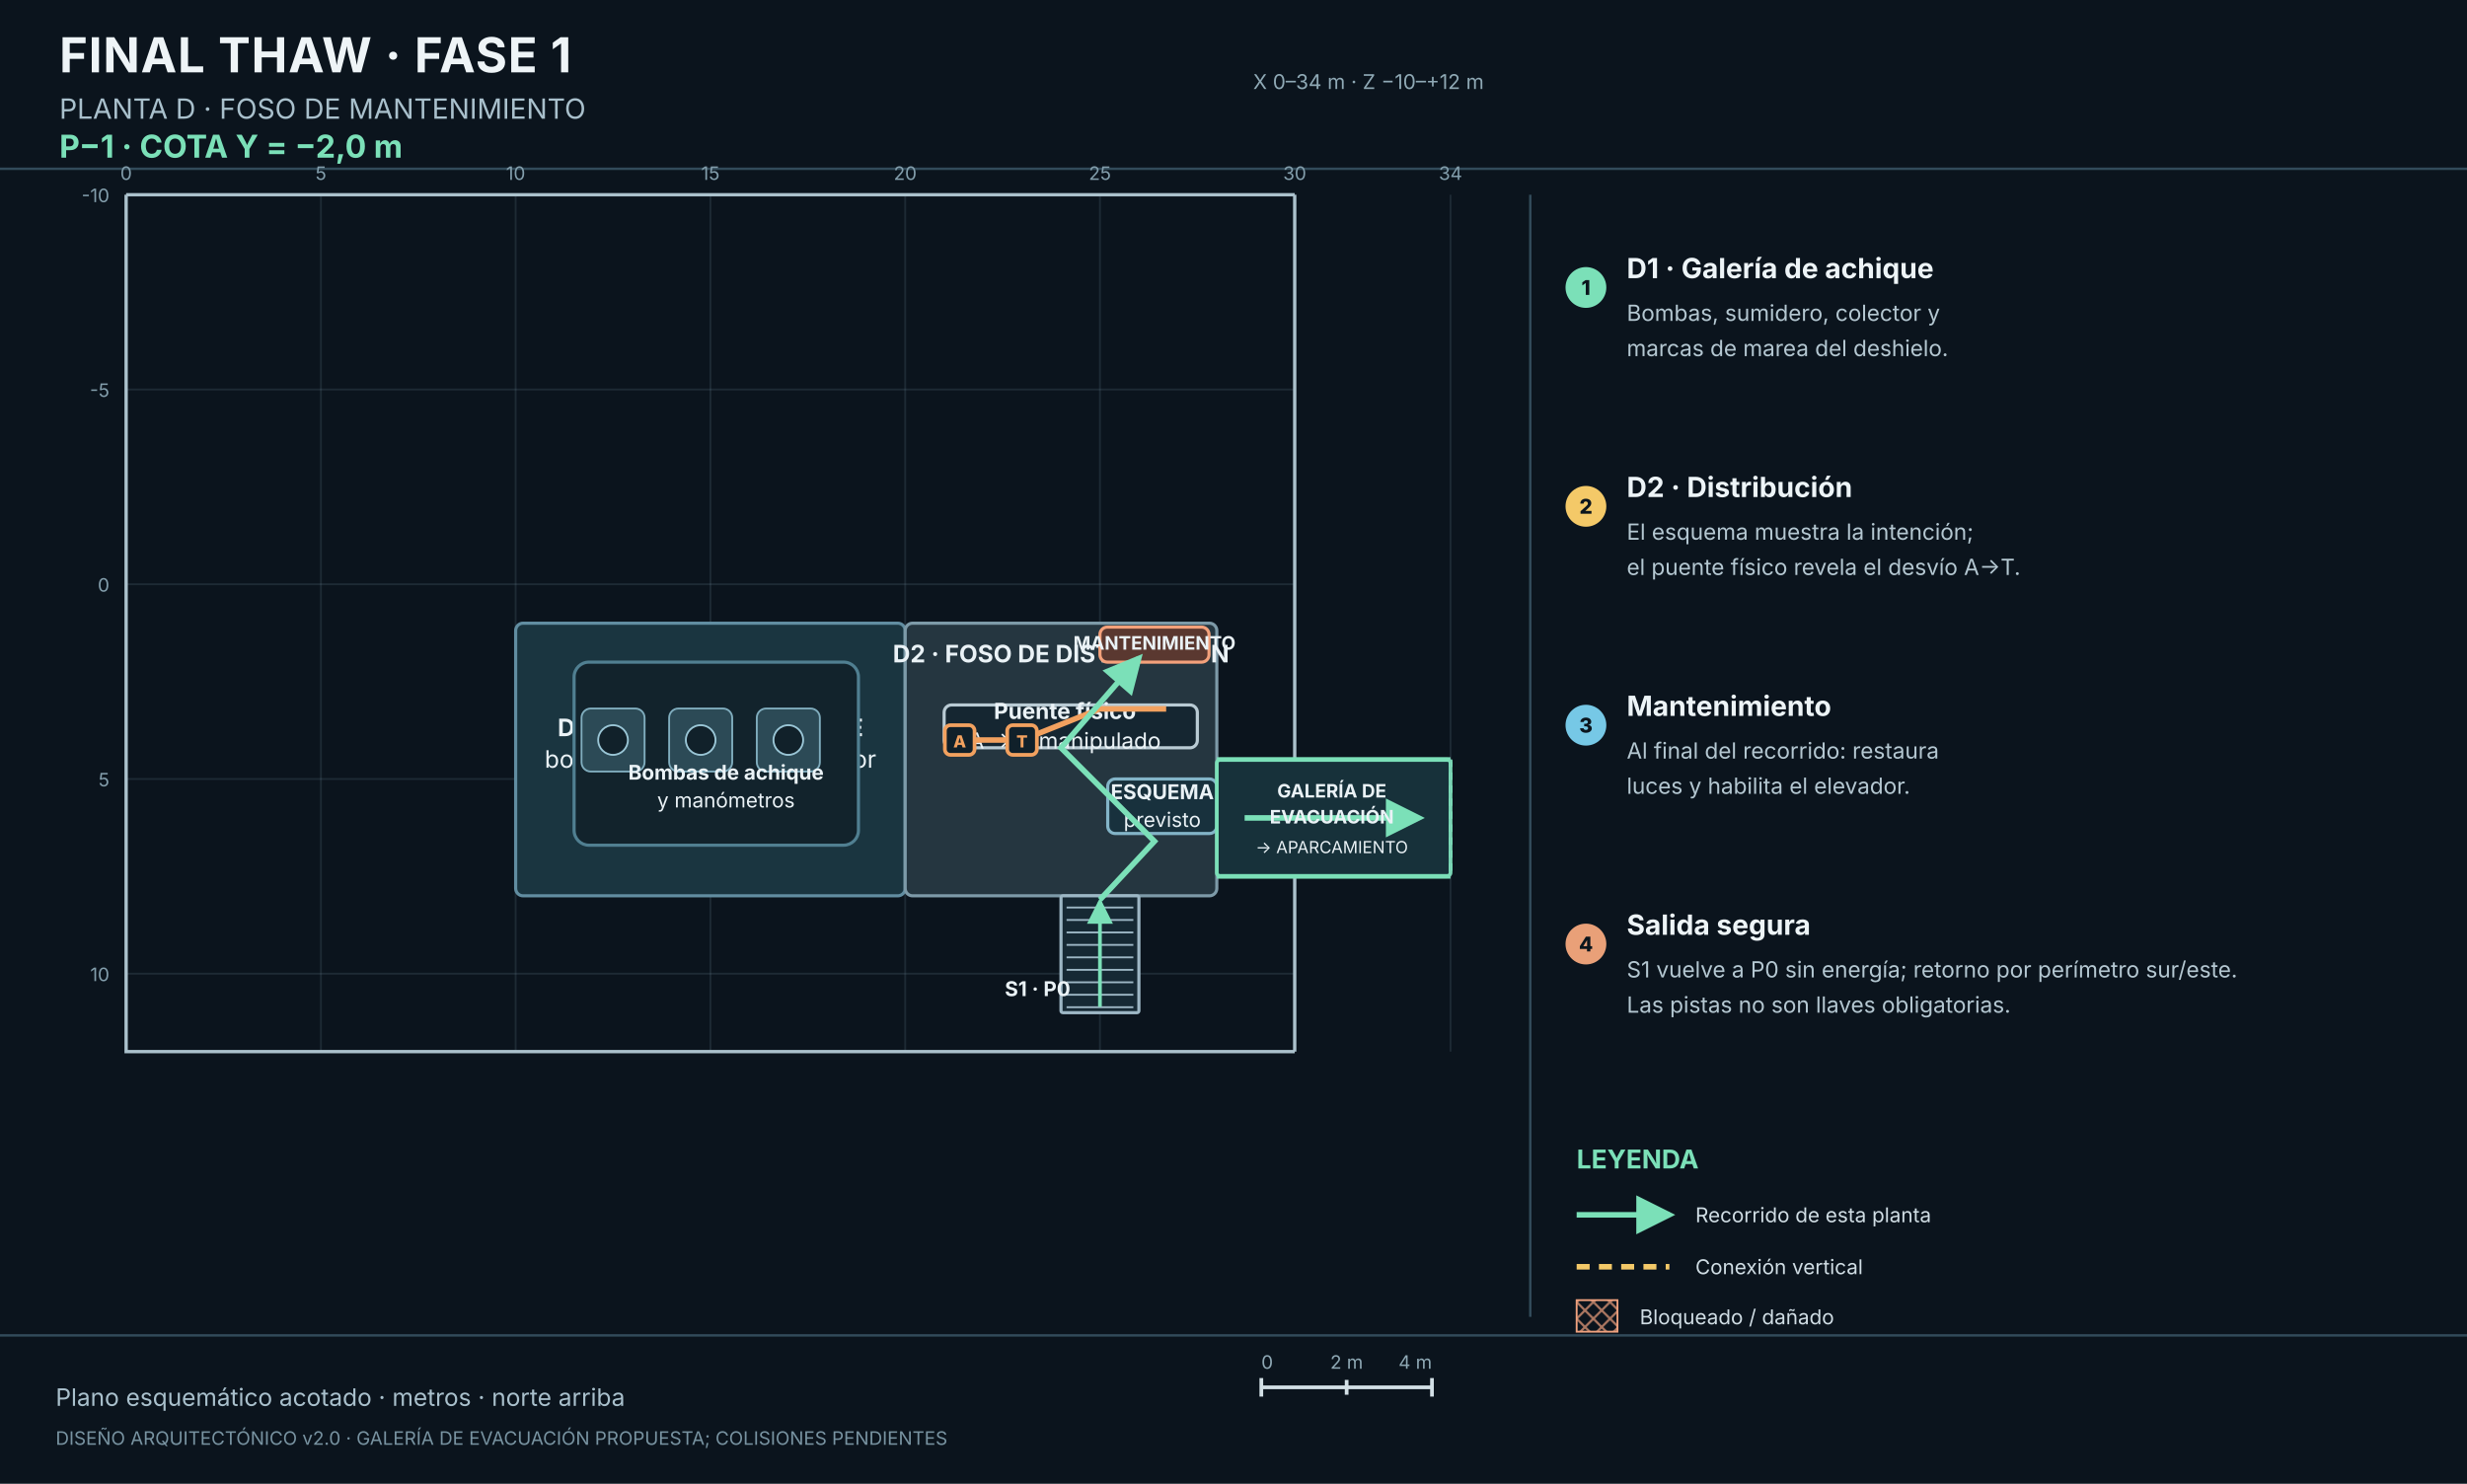
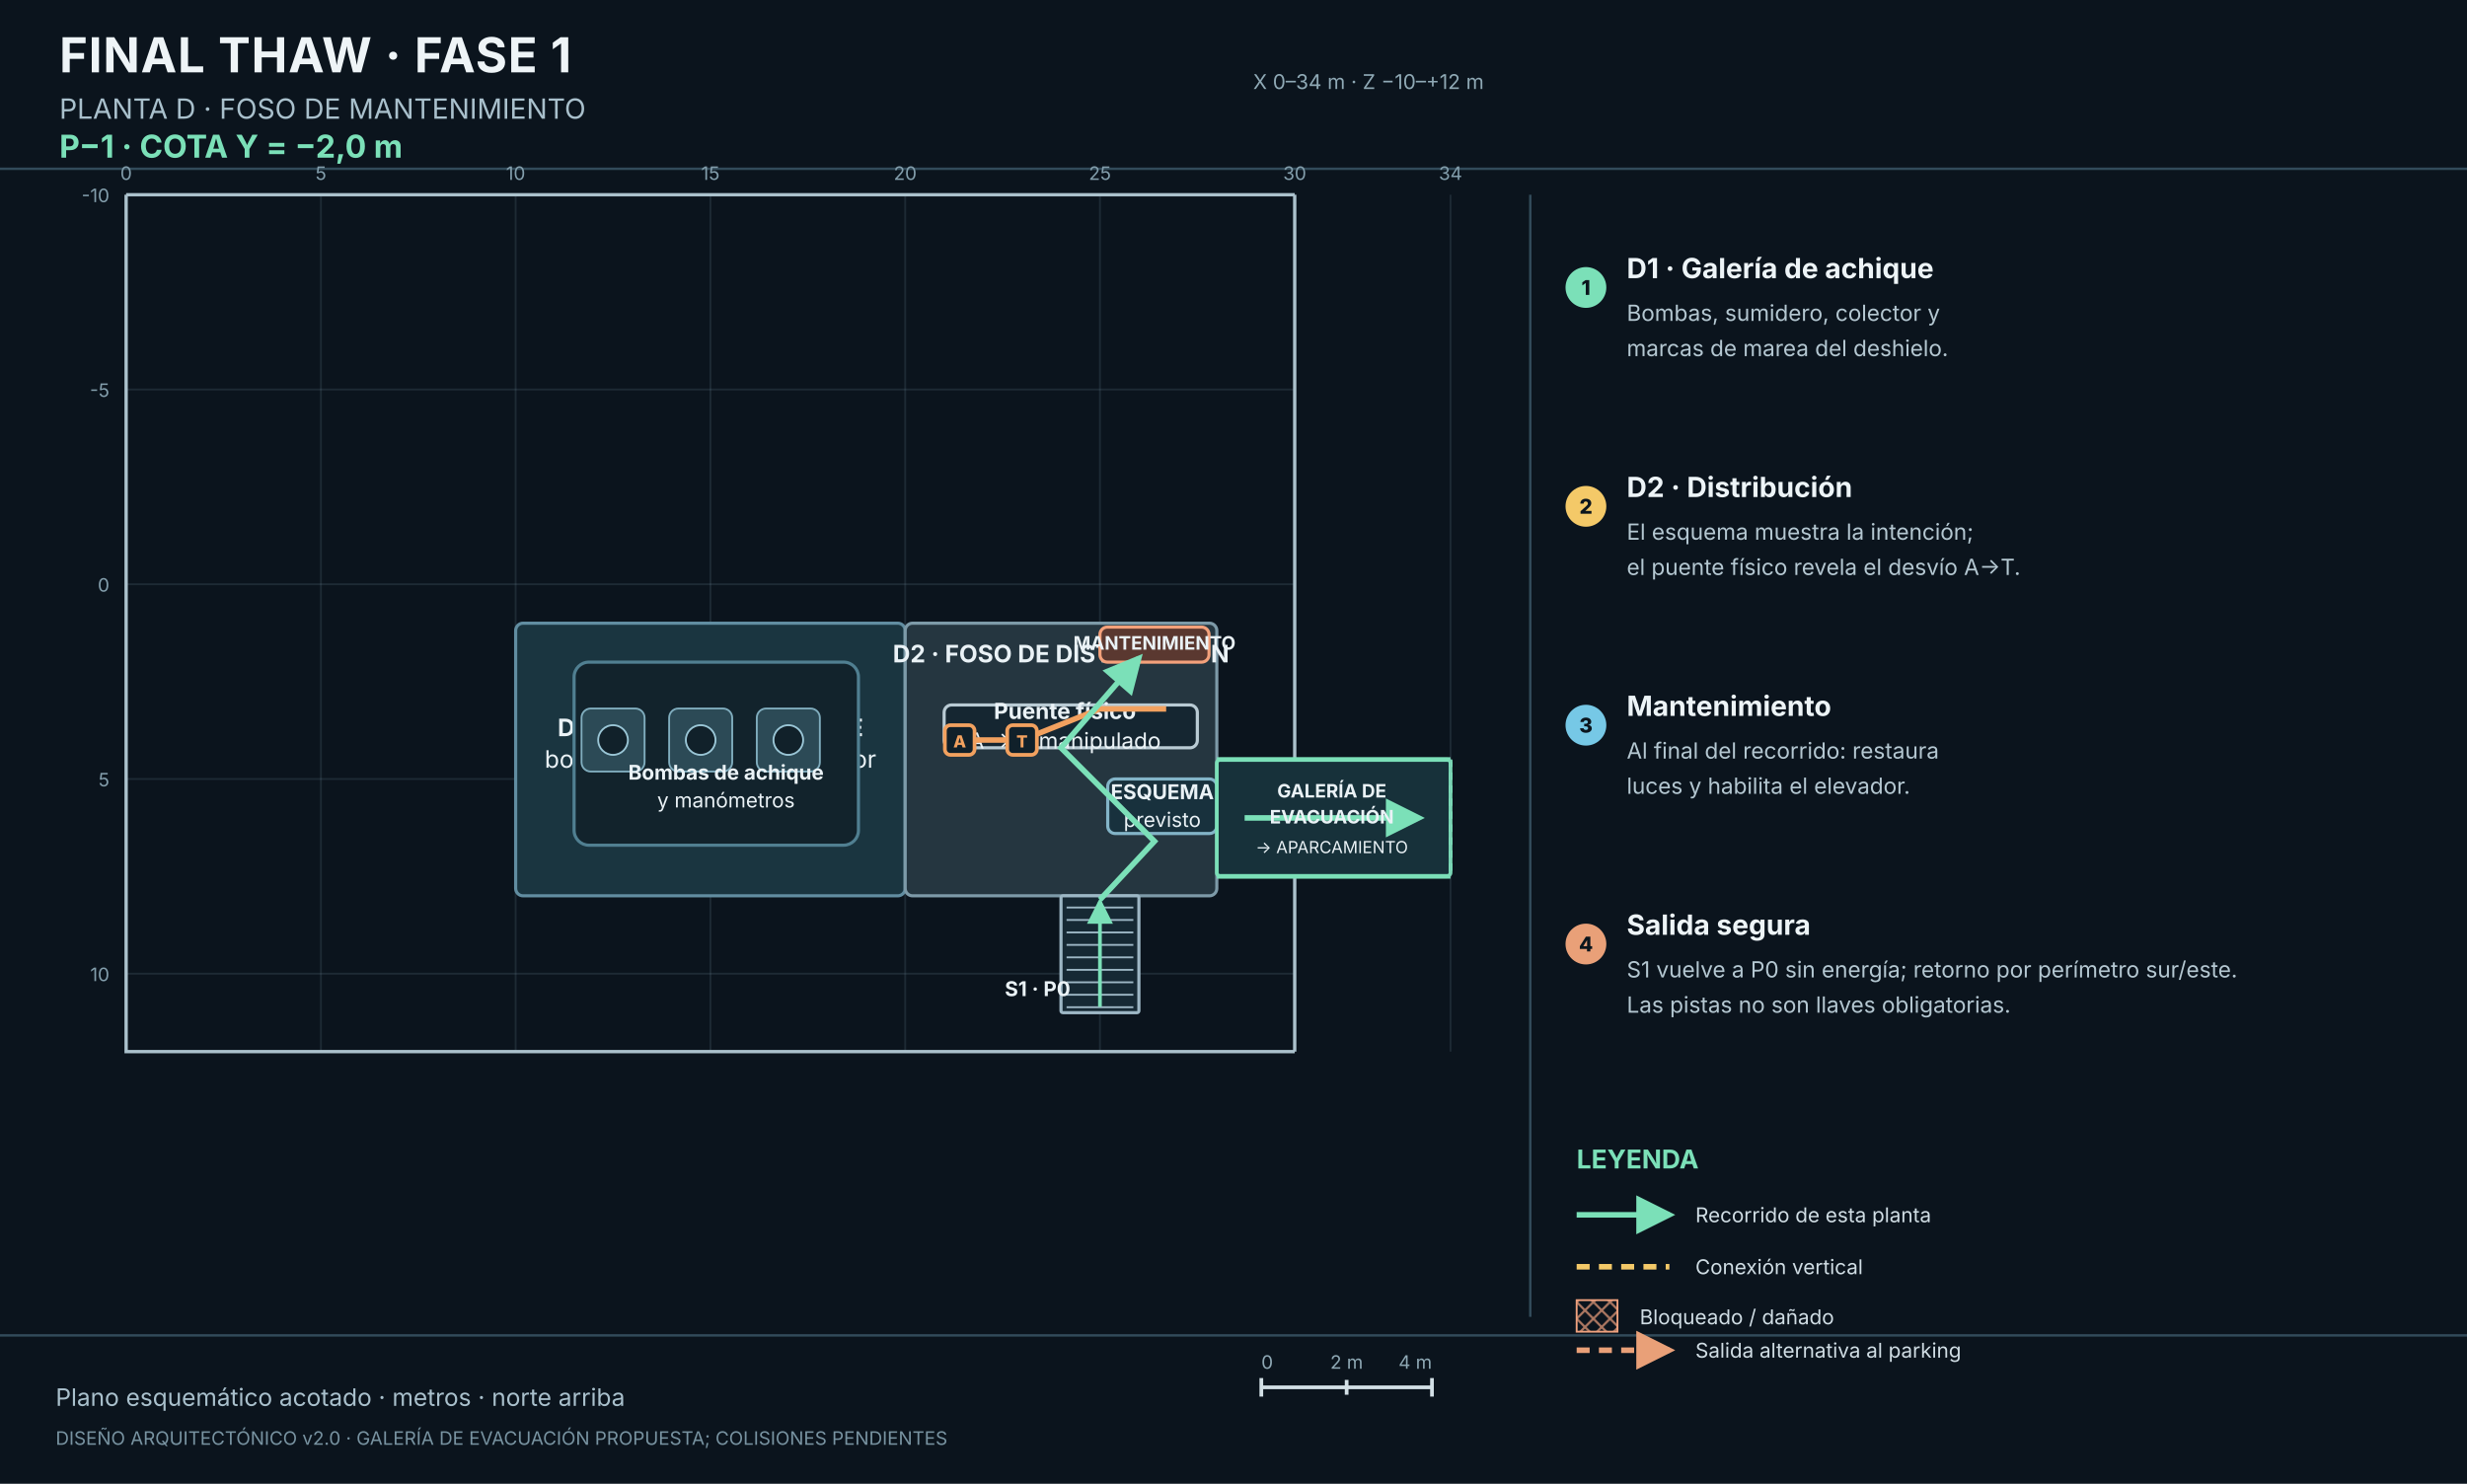
<svg xmlns="http://www.w3.org/2000/svg" viewBox="0 0 1330 800" role="img" aria-label="PLANTA D · FOSO DE MANTENIMIENTO">
  <defs>
    <marker id="arrow" viewBox="0 0 10 10" refX="8.5" refY="5" markerWidth="7" markerHeight="7" orient="auto">
      <path d="M0,0 L10,5 L0,10 z" fill="#7be0b8" />
    </marker>
    <marker id="vertical" viewBox="0 0 10 10" refX="8.5" refY="5" markerWidth="7" markerHeight="7" orient="auto">
      <path d="M0,0 L10,5 L0,10 z" fill="#f4c968" />
+     </marker>
+     <marker id="escape" viewBox="0 0 10 10" refX="8.5" refY="5" markerWidth="7" markerHeight="7" orient="auto">
+       <path d="M0,0 L10,5 L0,10 z" fill="#e9a078" />
    </marker>
    <pattern id="blocked" width="9" height="9" patternUnits="userSpaceOnUse">
      <path d="M0,0L9,9M9,0L0,9" stroke="#efa17e" stroke-width="1.2" opacity=".7" />
    </pattern>
    <pattern id="void" width="12" height="12" patternUnits="userSpaceOnUse">
      <path d="M0,0L12,12M12,0L0,12" stroke="#64808e" stroke-width="1" opacity=".45" />
    </pattern>
  </defs>
  <style>text{font-family:Inter,Arial,sans-serif}.title{font-size:26px;font-weight:750;fill:#eef4f7;letter-spacing:.5px}.sub{font-size:15px;fill:#a9c0cc}.level{font-size:17px;font-weight:750;fill:#7be0b8}.room{font-size:13px;fill:#eaf2f6}.small{font-size:11px;fill:#d0dde4}.muted{font-size:11px;fill:#8fa9b5}</style>
  <rect width="1330" height="800" fill="#0b141d" />
  <path d="M0 91H1330M825 105V710M0 720H1330" stroke="#324b5a" stroke-width="1.3" />
  <text x="32" y="39" class="title">FINAL THAW · FASE 1</text>
  <text x="32" y="64" class="sub">PLANTA D · FOSO DE MANTENIMIENTO</text>
  <text x="32" y="85" class="level">P−1 · COTA Y = −2,0 m</text>
  <text x="800" y="48" text-anchor="end" class="muted">X 0–34 m · Z −10–+12 m</text>
  <line x1="68" y1="105" x2="68" y2="567" stroke="#7895a6" opacity=".17" />
  <text x="68" y="97" font-size="10" text-anchor="middle" fill="#839eac">0</text>
  <line x1="173" y1="105" x2="173" y2="567" stroke="#7895a6" opacity=".17" />
  <text x="173" y="97" font-size="10" text-anchor="middle" fill="#839eac">5</text>
  <line x1="278" y1="105" x2="278" y2="567" stroke="#7895a6" opacity=".17" />
  <text x="278" y="97" font-size="10" text-anchor="middle" fill="#839eac">10</text>
  <line x1="383" y1="105" x2="383" y2="567" stroke="#7895a6" opacity=".17" />
  <text x="383" y="97" font-size="10" text-anchor="middle" fill="#839eac">15</text>
  <line x1="488" y1="105" x2="488" y2="567" stroke="#7895a6" opacity=".17" />
  <text x="488" y="97" font-size="10" text-anchor="middle" fill="#839eac">20</text>
  <line x1="593" y1="105" x2="593" y2="567" stroke="#7895a6" opacity=".17" />
  <text x="593" y="97" font-size="10" text-anchor="middle" fill="#839eac">25</text>
  <line x1="698" y1="105" x2="698" y2="567" stroke="#7895a6" opacity=".17" />
  <text x="698" y="97" font-size="10" text-anchor="middle" fill="#839eac">30</text>
  <line x1="68" y1="105" x2="698" y2="105" stroke="#7895a6" opacity=".17" />
  <text x="59" y="109" font-size="10" text-anchor="end" fill="#839eac">-10</text>
  <line x1="68" y1="210" x2="698" y2="210" stroke="#7895a6" opacity=".17" />
  <text x="59" y="214" font-size="10" text-anchor="end" fill="#839eac">-5</text>
  <line x1="68" y1="315" x2="698" y2="315" stroke="#7895a6" opacity=".17" />
  <text x="59" y="319" font-size="10" text-anchor="end" fill="#839eac">0</text>
  <line x1="68" y1="420" x2="698" y2="420" stroke="#7895a6" opacity=".17" />
  <text x="59" y="424" font-size="10" text-anchor="end" fill="#839eac">5</text>
  <line x1="68" y1="525" x2="698" y2="525" stroke="#7895a6" opacity=".17" />
  <text x="59" y="529" font-size="10" text-anchor="end" fill="#839eac">10</text>
  <path d="M68 105H698 M68 105V567H698 M698 105V409.5 M698 472.5V567" fill="none" stroke="#abc1cc" stroke-width="1.8" />
  <rect x="278" y="336" width="210" height="147" rx="4" fill="#1a3540" stroke="#618da1" stroke-width="1.7" />
  <text x="383" y="396.933" text-anchor="middle" font-size="13" font-family="Inter,Arial,sans-serif" font-weight="700" fill="#eaf2f6">D1 · GALERÍA DE ACHIQUE</text>
  <text x="383" y="413.933" text-anchor="middle" font-size="13" font-family="Inter,Arial,sans-serif" font-weight="400" fill="#eaf2f6">bombas · sumidero · colector</text>
  <rect x="488" y="336" width="168" height="147" rx="4" fill="#253640" stroke="#7d9aa8" stroke-width="1.7" />
  <text x="572" y="357.133" text-anchor="middle" font-size="13" font-family="Inter,Arial,sans-serif" font-weight="700" fill="#eaf2f6">D2 · FOSO DE DISTRIBUCIÓN</text>
  <rect x="309.5" y="357" width="153.3" height="98.7" rx="8" fill="#12232c" stroke="#507f91" stroke-width="1.7" />
  <rect x="313.5" y="382" width="34" height="34" rx="5" fill="#2c4a56" stroke="#80adbe" />
  <circle cx="330.5" cy="399" r="8" fill="#11212a" stroke="#9ac6d6" />
  <rect x="360.75" y="382" width="34" height="34" rx="5" fill="#2c4a56" stroke="#80adbe" />
  <circle cx="377.75" cy="399" r="8" fill="#11212a" stroke="#9ac6d6" />
  <rect x="408" y="382" width="34" height="34" rx="5" fill="#2c4a56" stroke="#80adbe" />
  <circle cx="425" cy="399" r="8" fill="#11212a" stroke="#9ac6d6" />
  <text x="391.4" y="420.367" text-anchor="middle" font-size="11" font-family="Inter,Arial,sans-serif" font-weight="700" fill="#eaf2f6">Bombas de achique</text>
  <text x="391.4" y="435.367" text-anchor="middle" font-size="11" font-family="Inter,Arial,sans-serif" font-weight="400" fill="#eaf2f6">y manómetros</text>
  <rect x="509" y="380.1" width="136.5" height="23.1" rx="4" fill="#152631" stroke="#b9cbd4" stroke-width="1.7" />
  <text x="574.1" y="387.65" text-anchor="middle" font-size="12" font-family="Inter,Arial,sans-serif" font-weight="700" fill="#eaf2f6">Puente físico</text>
  <text x="574.1" y="403.65" text-anchor="middle" font-size="12" font-family="Inter,Arial,sans-serif" font-weight="400" fill="#eaf2f6">A → T manipulado</text>
  <path d="M517.4 399 L551 399 L593 382.2 L628.7 382.2" fill="none" stroke="#f2a15f" stroke-width="3" />
  <rect x="509.4" y="391" width="16" height="16" rx="3" fill="#10202a" stroke="#f2a15f" stroke-width="2" />
  <text x="517.4" y="403" text-anchor="middle" font-size="9" font-family="Inter,Arial,sans-serif" font-weight="800" fill="#f2a15f">A</text>
  <rect x="543" y="391" width="16" height="16" rx="3" fill="#10202a" stroke="#f2a15f" stroke-width="2" />
  <text x="551" y="403" text-anchor="middle" font-size="9" font-family="Inter,Arial,sans-serif" font-weight="800" fill="#f2a15f">T</text>
  <rect x="597.2" y="420" width="58.8" height="29.4" rx="4" fill="#18313d" stroke="#83b4c8" stroke-width="1.7" />
  <text x="626.6" y="430.867" text-anchor="middle" font-size="11" font-family="Inter,Arial,sans-serif" font-weight="700" fill="#eaf2f6">ESQUEMA</text>
  <text x="626.6" y="445.867" text-anchor="middle" font-size="11" font-family="Inter,Arial,sans-serif" font-weight="400" fill="#eaf2f6">previsto</text>
  <rect x="593" y="338.1" width="58.8" height="18.9" rx="4" fill="#5a3830" stroke="#f4a17b" stroke-width="1.7" />
  <text x="622.4" y="350.253" text-anchor="middle" font-size="10" font-family="Inter,Arial,sans-serif" font-weight="700" fill="#eaf2f6">MANTENIMIENTO</text>
  <rect x="572" y="483" width="42" height="63" rx="1" fill="#162934" stroke="#9db7c5" stroke-width="1.7" />
  <line x1="575" y1="489.3" x2="611" y2="489.3" stroke="#9db7c5" stroke-width="1" />
  <line x1="575" y1="496.02" x2="611" y2="496.02" stroke="#9db7c5" stroke-width="1" />
  <line x1="575" y1="502.74" x2="611" y2="502.74" stroke="#9db7c5" stroke-width="1" />
  <line x1="575" y1="509.46" x2="611" y2="509.46" stroke="#9db7c5" stroke-width="1" />
  <line x1="575" y1="516.18" x2="611" y2="516.18" stroke="#9db7c5" stroke-width="1" />
  <line x1="575" y1="522.9" x2="611" y2="522.9" stroke="#9db7c5" stroke-width="1" />
  <line x1="575" y1="529.62" x2="611" y2="529.62" stroke="#9db7c5" stroke-width="1" />
  <line x1="575" y1="536.34" x2="611" y2="536.34" stroke="#9db7c5" stroke-width="1" />
  <line x1="575" y1="543.06" x2="611" y2="543.06" stroke="#9db7c5" stroke-width="1" />
  <polyline points="593,542.85 593,486.15" fill="none" stroke="#7be0b8" stroke-width="2" marker-end="url(#arrow)" />
  <text x="559.4" y="537.067" text-anchor="middle" font-size="11" font-family="Inter,Arial,sans-serif" font-weight="700" fill="#eaf2f6">S1 · P0</text>
  <polyline points="593,485.1 622.4,453.6 572,403.2 614,354.9" fill="none" stroke="#7be0b8" stroke-width="3" marker-end="url(#arrow)" />
  <circle cx="855" cy="155" r="11" fill="#7be0b8" />
  <text x="855" y="159" font-size="11" text-anchor="middle" font-weight="800" fill="#0b151d">1</text>
  <text x="877" y="150" font-size="15" font-weight="700" fill="#edf4f7">D1 · Galería de achique</text>
  <text x="877" y="173" font-size="12" fill="#b4c7d1">Bombas, sumidero, colector y</text>
  <text x="877" y="192" font-size="12" fill="#b4c7d1">marcas de marea del deshielo.</text>
  <circle cx="855" cy="273" r="11" fill="#f4c968" />
  <text x="855" y="277" font-size="11" text-anchor="middle" font-weight="800" fill="#0b151d">2</text>
  <text x="877" y="268" font-size="15" font-weight="700" fill="#edf4f7">D2 · Distribución</text>
  <text x="877" y="291" font-size="12" fill="#b4c7d1">El esquema muestra la intención;</text>
  <text x="877" y="310" font-size="12" fill="#b4c7d1">el puente físico revela el desvío A→T.</text>
  <circle cx="855" cy="391" r="11" fill="#76c8e6" />
  <text x="855" y="395" font-size="11" text-anchor="middle" font-weight="800" fill="#0b151d">3</text>
  <text x="877" y="386" font-size="15" font-weight="700" fill="#edf4f7">Mantenimiento</text>
  <text x="877" y="409" font-size="12" fill="#b4c7d1">Al final del recorrido: restaura</text>
  <text x="877" y="428" font-size="12" fill="#b4c7d1">luces y habilita el elevador.</text>
  <circle cx="855" cy="509" r="11" fill="#e9a078" />
  <text x="855" y="513" font-size="11" text-anchor="middle" font-weight="800" fill="#0b151d">4</text>
  <text x="877" y="504" font-size="15" font-weight="700" fill="#edf4f7">Salida segura</text>
  <text x="877" y="527" font-size="12" fill="#b4c7d1">S1 vuelve a P0 sin energía; retorno por perímetro sur/este.</text>
  <text x="877" y="546" font-size="12" fill="#b4c7d1">Las pistas no son llaves obligatorias.</text>
  <rect x="656" y="409.5" width="126" height="63" rx="2" fill="#17313a" stroke="#7be0b8" stroke-width="2" />
  <path d="M656 409.5H782 M656 472.5H782" stroke="#7be0b8" stroke-width="2.5" />
  <path d="M671 441H765" stroke="#7be0b8" stroke-width="3" marker-end="url(#arrow)" />
  <text x="718" y="430" text-anchor="middle" font-size="10" font-weight="700" fill="#eaf2f6">GALERÍA DE</text>
  <text x="718" y="444" text-anchor="middle" font-size="10" font-weight="700" fill="#eaf2f6">EVACUACIÓN</text>
  <text x="718" y="460" text-anchor="middle" font-size="9" fill="#eaf2f6">→ APARCAMIENTO</text>
  <line x1="782" y1="409.5" x2="782" y2="472.5" stroke="#7be0b8" stroke-width="2" stroke-dasharray="4 3" />
  <line x1="782" y1="105" x2="782" y2="567" stroke="#7895a6" opacity=".17" />
  <text x="782" y="97" font-size="10" text-anchor="middle" fill="#839eac">34</text>
  <g transform="translate(850 630)">
    <text x="0" y="0" font-size="14" font-weight="750" fill="#7be0b8">LEYENDA</text>
    <line x1="0" y1="25" x2="50" y2="25" stroke="#7be0b8" stroke-width="3" marker-end="url(#arrow)" />
    <text x="64" y="29" class="small">Recorrido de esta planta</text>
    <line x1="0" y1="53" x2="50" y2="53" stroke="#f4c968" stroke-width="3" stroke-dasharray="7 5" />
    <text x="64" y="57" class="small">Conexión vertical</text>
    <rect x="0" y="71" width="22" height="17" fill="url(#blocked)" stroke="#efa17e" />
    <text x="34" y="84" class="small">Bloqueado / dañado</text>
+     <line x1="0" y1="98" x2="50" y2="98" stroke="#e9a078" stroke-width="3" stroke-dasharray="7 5" marker-end="url(#escape)" />
+     <text x="64" y="102" class="small">Salida alternativa al parking</text>
  </g>
  <text x="30" y="758" font-size="13" fill="#a9c0cc">Plano esquemático acotado · metros · norte arriba</text>
  <text x="30" y="779" font-size="10" fill="#7893a1">DISEÑO ARQUITECTÓNICO v2.0 · GALERÍA DE EVACUACIÓN PROPUESTA; COLISIONES PENDIENTES</text>
  <path d="M680 748H772M680 743V753M726 744V752M772 743V753" stroke="#d3e0e6" stroke-width="2" />
  <text x="680" y="738" font-size="10" fill="#8fa9b5">0</text>
  <text x="726" y="738" font-size="10" text-anchor="middle" fill="#8fa9b5">2 m</text>
  <text x="772" y="738" font-size="10" text-anchor="end" fill="#8fa9b5">4 m</text>
</svg>
